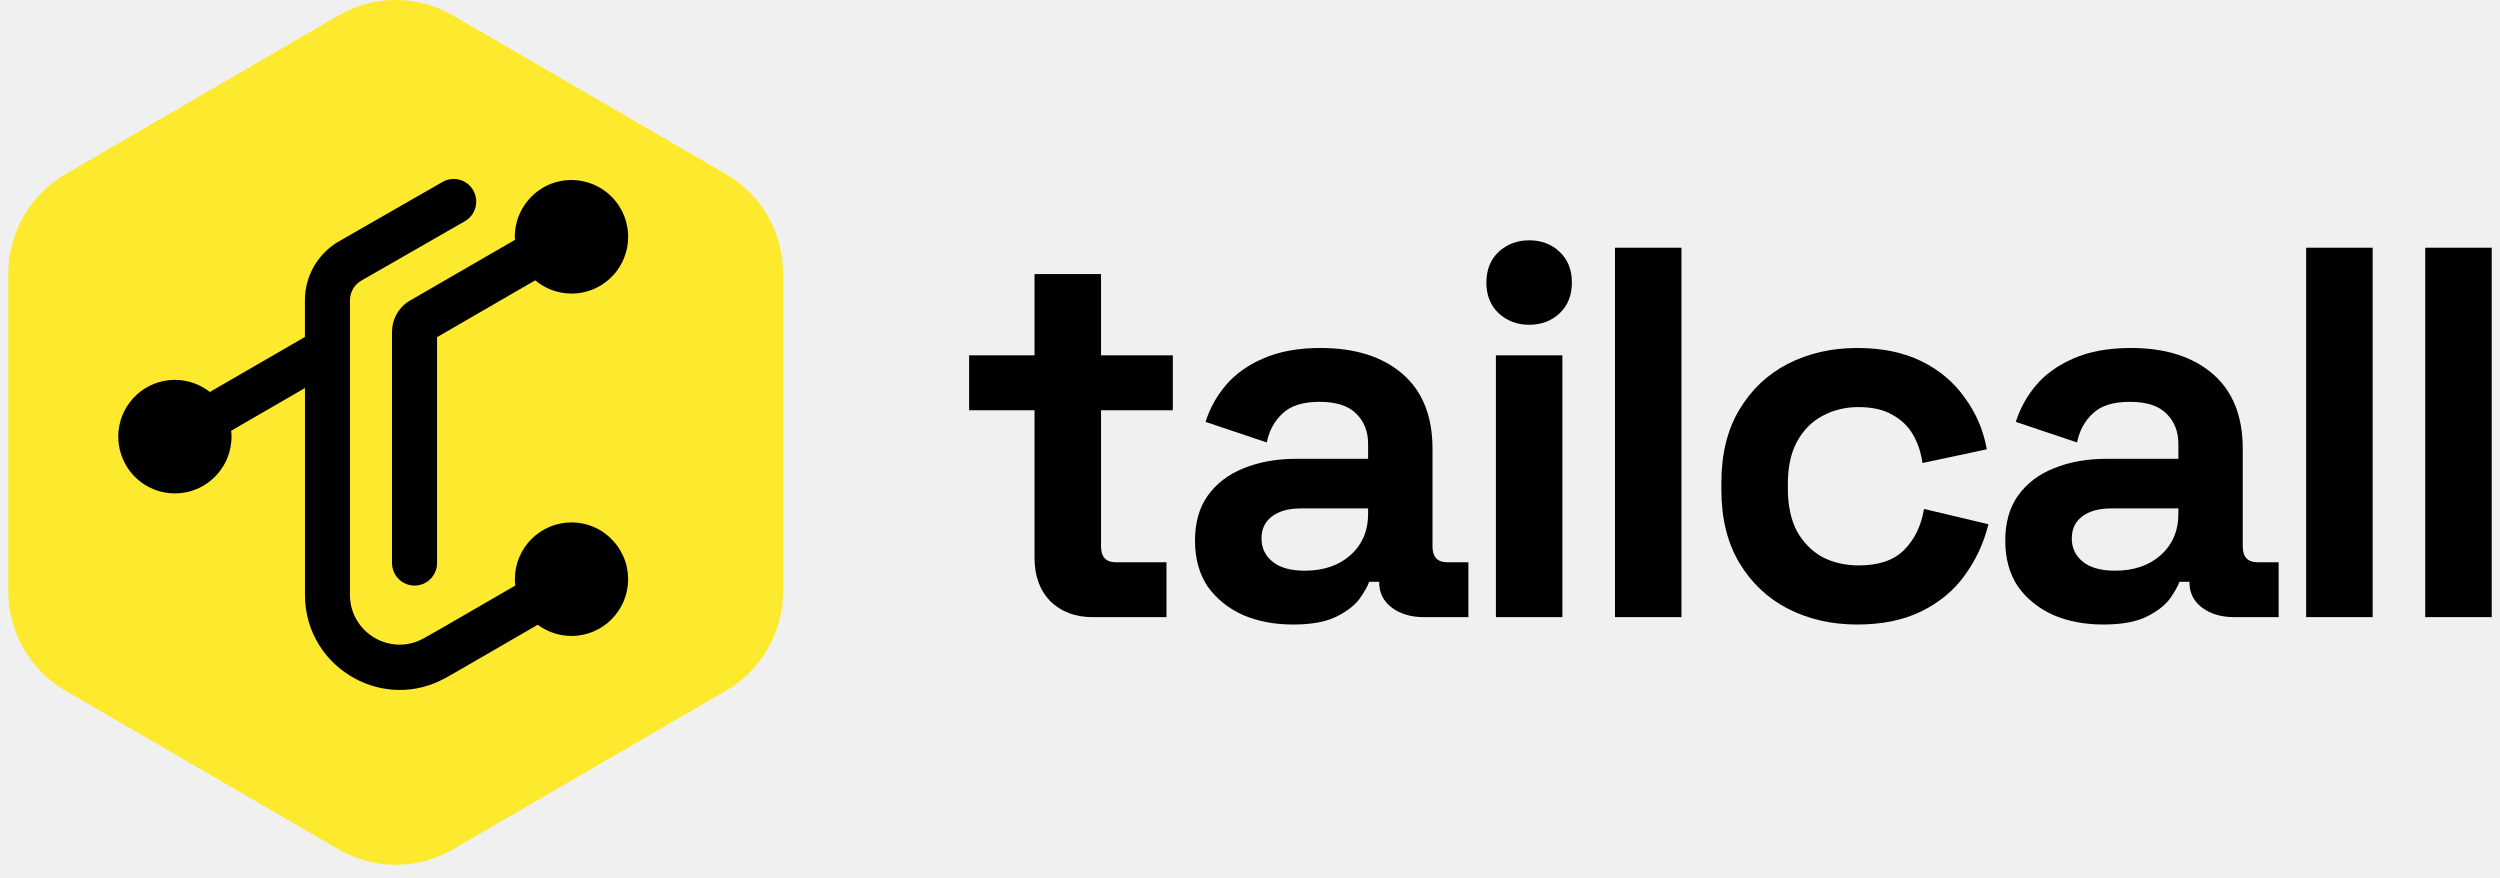
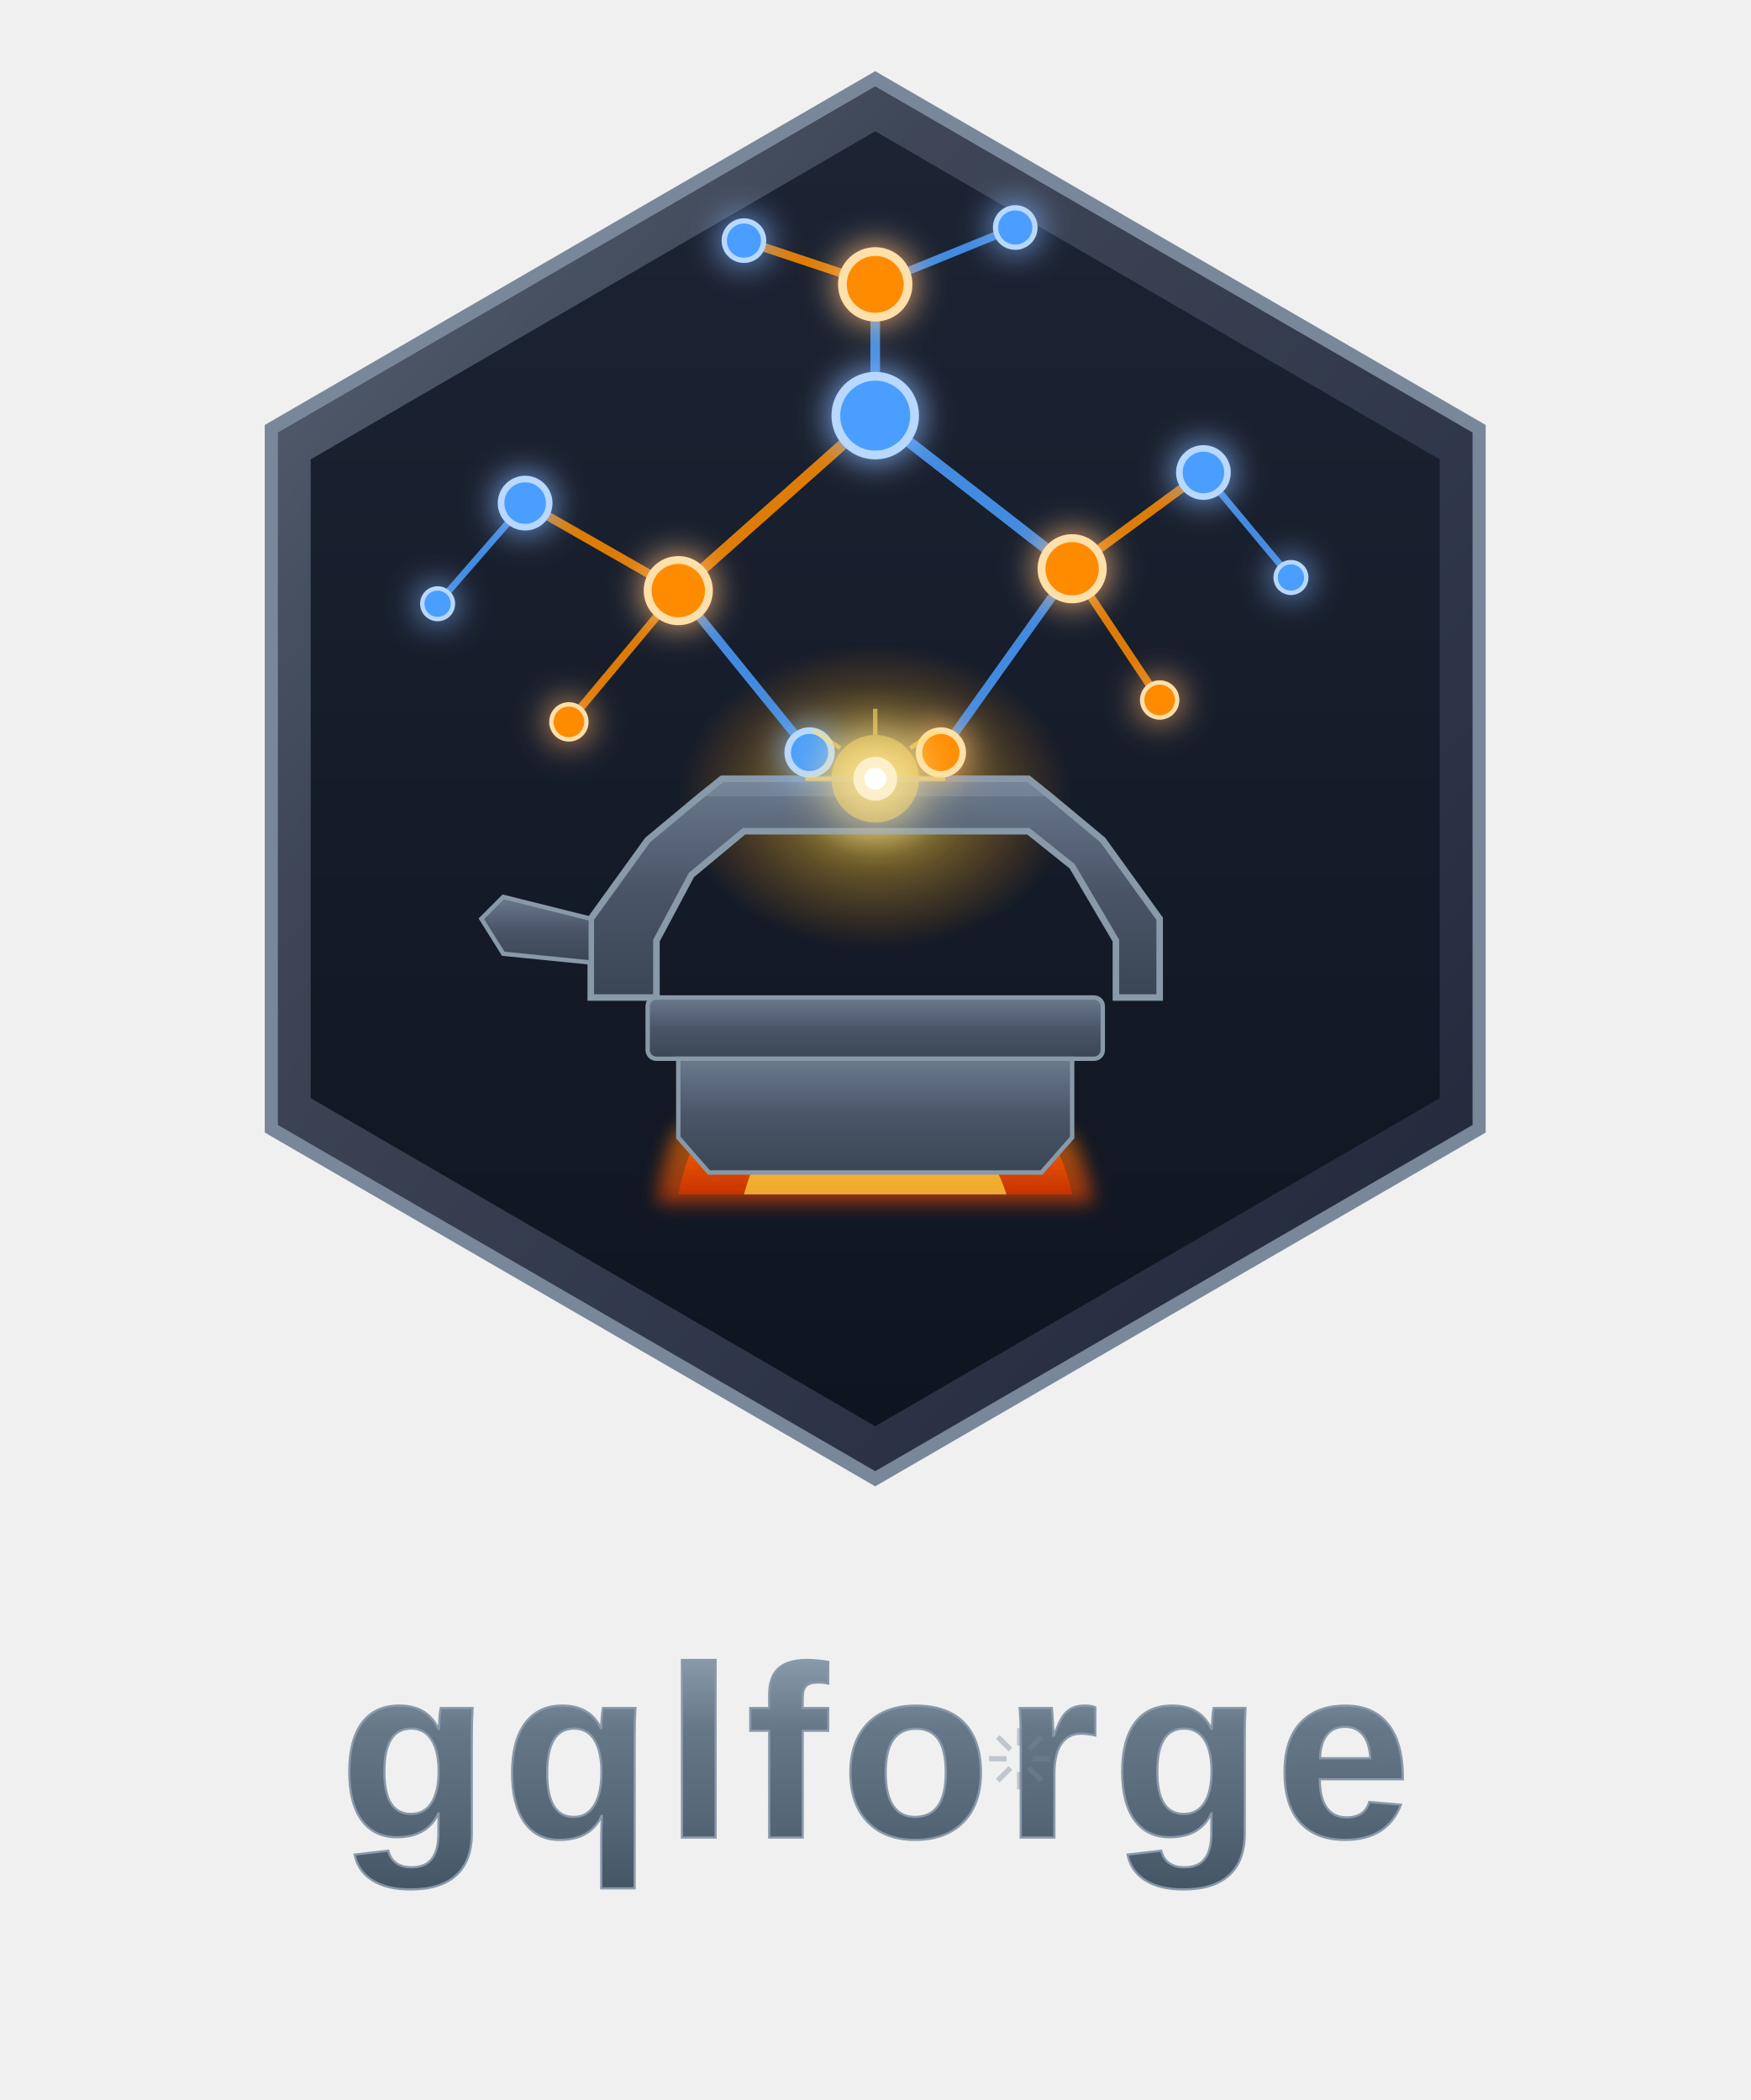
- <svg xmlns="http://www.w3.org/2000/svg" width="151" height="53" viewBox="0 0 151 53" fill="none">
-   <g clip-path="url(#clip0_4963_47)">
-     <path d="M43.852 10.519L42.592 9.786L41.141 8.944L39.626 8.063L38.238 7.256L27.351 0.929C25.216 -0.311 22.585 -0.311 20.451 0.929L3.951 10.519C1.815 11.759 0.5 14.05 0.5 16.53V35.705C0.5 38.186 1.815 40.478 3.951 41.718L12.309 46.573L15.273 48.296L20.451 51.306C22.585 52.546 25.216 52.546 27.351 51.306L43.852 41.718C45.987 40.478 47.301 38.186 47.301 35.705V16.53C47.301 14.049 45.987 11.757 43.852 10.517V10.519Z" fill="#FDEA2E" />
-     <path fill-rule="evenodd" clip-rule="evenodd" d="M37.938 34.983C37.938 36.876 36.407 38.411 34.519 38.411C33.778 38.411 33.094 38.175 32.534 37.774C32.515 37.761 32.497 37.749 32.479 37.735L27.602 40.558L27.546 40.588L26.94 40.931C25.099 41.967 23.052 41.86 21.425 40.977C19.68 40.033 18.419 38.196 18.419 35.926V23.439H18.416L13.965 26.015C13.965 26.015 13.965 26.016 13.963 26.016C13.977 26.136 13.983 26.252 13.983 26.372C13.983 26.843 13.887 27.294 13.715 27.702C13.198 28.935 11.981 29.801 10.563 29.801C10.418 29.801 10.276 29.791 10.136 29.773C9.55 29.701 9.01 29.479 8.555 29.147C8.167 28.866 7.841 28.504 7.602 28.086C7.386 27.715 7.24 27.299 7.177 26.856C7.154 26.698 7.143 26.536 7.143 26.372C7.143 26.248 7.15 26.124 7.163 26.003C7.347 24.282 8.8 22.944 10.563 22.944C11.36 22.944 12.092 23.217 12.672 23.675L18.416 20.352V18.136C18.416 16.664 19.203 15.308 20.474 14.576L26.727 10.99C27.381 10.616 28.211 10.842 28.584 11.497C28.957 12.154 28.731 12.987 28.078 13.361L21.826 16.948C21.402 17.191 21.138 17.644 21.138 18.136V35.926C21.138 38.225 23.605 39.674 25.602 38.548L26.473 38.058L31.12 35.368C31.109 35.276 31.102 35.182 31.101 35.088C31.098 35.053 31.098 35.019 31.098 34.983C31.098 33.089 32.63 31.554 34.519 31.554C34.565 31.554 34.612 31.556 34.657 31.557C34.692 31.558 34.726 31.56 34.761 31.563C34.791 31.565 34.82 31.567 34.851 31.571C34.96 31.581 35.066 31.596 35.173 31.618C35.207 31.625 35.243 31.632 35.278 31.64C35.312 31.647 35.347 31.655 35.382 31.665C35.415 31.673 35.446 31.682 35.478 31.691C35.521 31.704 35.564 31.716 35.605 31.73C35.612 31.733 35.619 31.736 35.627 31.738C35.684 31.758 35.741 31.779 35.796 31.802C35.858 31.827 35.92 31.855 35.981 31.883C36.128 31.953 36.27 32.033 36.404 32.123C36.443 32.148 36.482 32.175 36.517 32.203C36.527 32.209 36.538 32.216 36.548 32.223C36.549 32.225 36.549 32.226 36.551 32.226C37.293 32.776 37.806 33.621 37.915 34.589C37.929 34.704 37.937 34.821 37.937 34.94C37.938 34.953 37.938 34.969 37.938 34.983Z" fill="black" />
-     <path fill-rule="evenodd" clip-rule="evenodd" d="M37.941 14.303C37.941 14.746 37.857 15.17 37.703 15.558C37.677 15.622 37.651 15.685 37.622 15.749C37.607 15.78 37.591 15.812 37.576 15.842C37.546 15.906 37.513 15.968 37.475 16.029C37.462 16.054 37.446 16.079 37.431 16.104C37.377 16.192 37.319 16.277 37.258 16.359C37.227 16.402 37.193 16.443 37.16 16.483C37.133 16.517 37.105 16.55 37.076 16.582C37.073 16.586 37.07 16.589 37.066 16.591C37.051 16.609 37.034 16.627 37.018 16.644C37.003 16.662 36.986 16.679 36.968 16.695C36.956 16.711 36.94 16.726 36.925 16.74C36.873 16.794 36.817 16.845 36.761 16.892C36.729 16.921 36.697 16.947 36.664 16.974C36.555 17.062 36.441 17.144 36.323 17.218C36.299 17.233 36.276 17.247 36.252 17.259C36.172 17.308 36.089 17.352 36.005 17.393C35.556 17.61 35.053 17.731 34.522 17.731C33.686 17.731 32.92 17.431 32.327 16.932L26.399 20.363V34.003C26.399 34.758 25.79 35.369 25.038 35.369C24.286 35.369 23.677 34.758 23.677 34.003V20.043C23.677 19.306 24.046 18.625 24.65 18.222C24.658 18.218 24.665 18.212 24.672 18.208C24.673 18.208 24.674 18.208 24.676 18.205L24.774 18.148L31.104 14.486C31.104 14.472 31.104 14.458 31.101 14.446C31.098 14.399 31.094 14.353 31.094 14.305C31.094 13.774 31.215 13.271 31.429 12.824C31.98 11.67 33.154 10.872 34.515 10.872C34.605 10.872 34.692 10.876 34.78 10.883H34.782C34.849 10.889 34.917 10.896 34.983 10.907C34.983 10.907 34.985 10.907 34.987 10.907C35.055 10.918 35.123 10.929 35.189 10.941C35.191 10.941 35.192 10.943 35.195 10.943C35.216 10.947 35.238 10.952 35.258 10.957C35.29 10.963 35.321 10.97 35.351 10.979C35.408 10.993 35.463 11.008 35.518 11.024C35.539 11.03 35.558 11.037 35.579 11.044C35.6 11.049 35.619 11.056 35.64 11.065C35.68 11.079 35.721 11.094 35.76 11.109C35.981 11.193 36.19 11.302 36.385 11.43C36.792 11.695 37.139 12.045 37.401 12.455C37.642 12.831 37.811 13.257 37.89 13.714C37.925 13.906 37.941 14.102 37.941 14.303Z" fill="black" />
+ <svg xmlns="http://www.w3.org/2000/svg" viewBox="0 0 400 480" width="400" height="480">
+   <defs>
+     <linearGradient id="hexBorder" x1="0%" y1="0%" x2="100%" y2="100%">
+       <stop offset="0%" stop-color="#5a6577" />
+       <stop offset="30%" stop-color="#3d4556" />
+       <stop offset="70%" stop-color="#2d3448" />
+       <stop offset="100%" stop-color="#1e2536" />
+     </linearGradient>
+     <linearGradient id="hexFill" x1="0%" y1="0%" x2="0%" y2="100%">
+       <stop offset="0%" stop-color="#1c2333" />
+       <stop offset="100%" stop-color="#0f1520" />
+     </linearGradient>
+     <radialGradient id="centralGlow" cx="50%" cy="48%" r="25%">
+       <stop offset="0%" stop-color="#ffeaa0" stop-opacity="0.9" />
+       <stop offset="40%" stop-color="#ffcc33" stop-opacity="0.4" />
+       <stop offset="100%" stop-color="#ff8c00" stop-opacity="0" />
+     </radialGradient>
+     <linearGradient id="flameGrad1" x1="0%" y1="100%" x2="0%" y2="0%">
+       <stop offset="0%" stop-color="#cc3300" />
+       <stop offset="40%" stop-color="#ff6600" />
+       <stop offset="70%" stop-color="#ff9900" />
+       <stop offset="100%" stop-color="#ffcc00" />
+     </linearGradient>
+     <linearGradient id="flameGrad2" x1="0%" y1="100%" x2="0%" y2="0%">
+       <stop offset="0%" stop-color="#ff4400" />
+       <stop offset="50%" stop-color="#ff8800" />
+       <stop offset="100%" stop-color="#ffdd44" />
+     </linearGradient>
+     <linearGradient id="anvilGrad" x1="0%" y1="0%" x2="0%" y2="100%">
+       <stop offset="0%" stop-color="#6b7a8d" />
+       <stop offset="50%" stop-color="#4a5568" />
+       <stop offset="100%" stop-color="#3a4555" />
+     </linearGradient>
+     <linearGradient id="textGrad" x1="0%" y1="0%" x2="0%" y2="100%">
+       <stop offset="0%" stop-color="#8899aa" />
+       <stop offset="30%" stop-color="#667788" />
+       <stop offset="70%" stop-color="#556677" />
+       <stop offset="100%" stop-color="#445566" />
+     </linearGradient>
+     <filter id="glowFilter" x="-30%" y="-30%" width="160%" height="160%">
+       <feGaussianBlur stdDeviation="4" result="blur" />
+       <feMerge>
+         <feMergeNode in="blur" />
+         <feMergeNode in="SourceGraphic" />
+       </feMerge>
+     </filter>
+     <filter id="sparkFilter" x="-50%" y="-50%" width="200%" height="200%">
+       <feGaussianBlur stdDeviation="6" result="blur" />
+       <feMerge>
+         <feMergeNode in="blur" />
+         <feMergeNode in="blur" />
+         <feMergeNode in="SourceGraphic" />
+       </feMerge>
+     </filter>
+     <filter id="flameBlur">
+       <feGaussianBlur stdDeviation="2" />
+     </filter>
+   </defs>
+   <polygon points="200,18 338,98 338,258 200,338 62,258 62,98" fill="url(#hexBorder)" stroke="#78879a" stroke-width="3" />
+   <polygon points="200,30 329,105 329,251 200,326 71,251 71,105" fill="url(#hexFill)" />
+   <ellipse cx="200" cy="185" rx="90" ry="70" fill="url(#centralGlow)" />
+   <g filter="url(#flameBlur)" opacity="0.6">
+     <path d="M150,275 Q155,245 162,265 Q168,235 175,258 Q180,225 188,255 Q192,220 200,250 Q208,218 212,255 Q218,228 225,258 Q230,238 238,265 Q244,248 250,275 Z" fill="url(#flameGrad2)" />
  </g>
-   <path d="M65.993 37.275C64.951 37.275 64.101 36.956 63.443 36.319C62.805 35.66 62.486 34.789 62.486 33.705V24.779H58.534V21.464H62.486V16.555H66.503V21.464H70.838V24.779H66.503V33.004C66.503 33.641 66.8 33.96 67.395 33.96H70.455V37.275H65.993Z" fill="black" />
-   <path d="M78.107 37.721C76.981 37.721 75.972 37.53 75.079 37.147C74.187 36.744 73.475 36.17 72.943 35.426C72.433 34.661 72.178 33.737 72.178 32.653C72.178 31.569 72.433 30.666 72.943 29.943C73.475 29.2 74.197 28.647 75.111 28.286C76.046 27.903 77.109 27.712 78.299 27.712H82.634V26.82C82.634 26.076 82.4 25.47 81.933 25.003C81.465 24.514 80.721 24.27 79.701 24.27C78.702 24.27 77.959 24.503 77.47 24.971C76.981 25.417 76.662 26.001 76.513 26.724L72.816 25.481C73.071 24.673 73.475 23.94 74.027 23.281C74.601 22.601 75.355 22.059 76.29 21.656C77.247 21.231 78.405 21.018 79.765 21.018C81.847 21.018 83.494 21.539 84.706 22.58C85.917 23.621 86.523 25.13 86.523 27.107V33.004C86.523 33.641 86.82 33.96 87.415 33.96H88.69V37.275H86.013C85.226 37.275 84.578 37.084 84.068 36.701C83.558 36.319 83.303 35.809 83.303 35.171V35.139H82.698C82.612 35.394 82.421 35.734 82.124 36.159C81.826 36.563 81.359 36.924 80.721 37.243C80.084 37.562 79.212 37.721 78.107 37.721ZM78.809 34.47C79.935 34.47 80.849 34.162 81.55 33.545C82.272 32.908 82.634 32.069 82.634 31.027V30.709H78.585C77.842 30.709 77.257 30.868 76.832 31.187C76.407 31.505 76.195 31.952 76.195 32.525C76.195 33.099 76.418 33.567 76.864 33.928C77.31 34.289 77.959 34.47 78.809 34.47Z" fill="black" />
-   <path d="M90.352 37.275V21.464H94.368V37.275H90.352ZM92.36 19.616C91.637 19.616 91.021 19.382 90.511 18.914C90.022 18.447 89.778 17.831 89.778 17.066C89.778 16.3 90.022 15.684 90.511 15.217C91.021 14.749 91.637 14.515 92.36 14.515C93.104 14.515 93.72 14.749 94.209 15.217C94.698 15.684 94.942 16.3 94.942 17.066C94.942 17.831 94.698 18.447 94.209 18.914C93.72 19.382 93.104 19.616 92.36 19.616Z" fill="black" />
-   <path d="M97.544 37.275V14.962H101.56V37.275H97.544Z" fill="black" />
-   <path d="M112.163 37.721C110.633 37.721 109.241 37.403 107.987 36.765C106.755 36.127 105.777 35.203 105.055 33.992C104.332 32.78 103.971 31.314 103.971 29.593V29.146C103.971 27.425 104.332 25.959 105.055 24.748C105.777 23.536 106.755 22.612 107.987 21.974C109.241 21.337 110.633 21.018 112.163 21.018C113.672 21.018 114.968 21.284 116.052 21.815C117.136 22.346 118.007 23.079 118.666 24.015C119.346 24.928 119.792 25.97 120.005 27.138L116.116 27.967C116.031 27.33 115.839 26.756 115.542 26.246C115.244 25.736 114.819 25.332 114.267 25.035C113.736 24.737 113.066 24.588 112.259 24.588C111.451 24.588 110.718 24.769 110.059 25.13C109.422 25.47 108.912 25.991 108.529 26.692C108.168 27.372 107.987 28.212 107.987 29.21V29.529C107.987 30.528 108.168 31.378 108.529 32.079C108.912 32.759 109.422 33.28 110.059 33.641C110.718 33.981 111.451 34.151 112.259 34.151C113.47 34.151 114.384 33.843 115 33.227C115.637 32.589 116.041 31.76 116.211 30.74L120.1 31.665C119.824 32.791 119.346 33.822 118.666 34.757C118.007 35.67 117.136 36.393 116.052 36.924C114.968 37.456 113.672 37.721 112.163 37.721Z" fill="black" />
-   <path d="M127.047 37.721C125.921 37.721 124.911 37.53 124.019 37.147C123.126 36.744 122.414 36.17 121.883 35.426C121.373 34.661 121.118 33.737 121.118 32.653C121.118 31.569 121.373 30.666 121.883 29.943C122.414 29.2 123.137 28.647 124.051 28.286C124.986 27.903 126.048 27.712 127.238 27.712H131.574V26.82C131.574 26.076 131.34 25.47 130.872 25.003C130.405 24.514 129.661 24.27 128.641 24.27C127.642 24.27 126.898 24.503 126.41 24.971C125.921 25.417 125.602 26.001 125.453 26.724L121.756 25.481C122.011 24.673 122.414 23.94 122.967 23.281C123.541 22.601 124.295 22.059 125.23 21.656C126.186 21.231 127.345 21.018 128.705 21.018C130.787 21.018 132.434 21.539 133.646 22.58C134.857 23.621 135.462 25.13 135.462 27.107V33.004C135.462 33.641 135.76 33.96 136.355 33.96H137.63V37.275H134.952C134.166 37.275 133.518 37.084 133.008 36.701C132.498 36.319 132.243 35.809 132.243 35.171V35.139H131.637C131.552 35.394 131.361 35.734 131.064 36.159C130.766 36.563 130.299 36.924 129.661 37.243C129.023 37.562 128.152 37.721 127.047 37.721ZM127.748 34.47C128.875 34.47 129.788 34.162 130.49 33.545C131.212 32.908 131.574 32.069 131.574 31.027V30.709H127.525C126.782 30.709 126.197 30.868 125.772 31.187C125.347 31.505 125.135 31.952 125.135 32.525C125.135 33.099 125.358 33.567 125.804 33.928C126.25 34.289 126.898 34.47 127.748 34.47Z" fill="black" />
-   <path d="M139.292 37.275V14.962H143.308V37.275H139.292Z" fill="black" />
-   <path d="M146.484 37.275V14.962H150.5V37.275H146.484Z" fill="black" />
-   <defs>
-     <clipPath id="clip0_4963_47">
-       <rect width="46.801" height="52.236" fill="white" transform="translate(0.5)" />
-     </clipPath>
-   </defs>
+   <path d="M155,273 Q160,250 165,268 Q170,240 178,262 Q182,230 190,258 Q195,222 200,252 Q205,225 210,258 Q216,232 222,262 Q228,242 235,268 Q240,252 245,273 Z" fill="url(#flameGrad1)" opacity="0.9" />
+   <path d="M170,273 Q175,255 180,268 Q185,242 192,263 Q196,235 200,258 Q204,238 208,263 Q213,245 220,268 Q225,258 230,273 Z" fill="#ffdd44" opacity="0.7" />
+   <path d="M135,228 L135,210 L148,192 L160,182 L165,178 L235,178 L240,182 L252,192 L265,210 L265,228 L255,228 L255,215 L245,198 L235,190 L170,190 L158,200 L150,215 L150,228 Z" fill="url(#anvilGrad)" stroke="#8899aa" stroke-width="1.5" />
+   <path d="M135,210 L115,205 L110,210 L115,218 L135,220 Z" fill="url(#anvilGrad)" stroke="#8899aa" stroke-width="1" />
+   <path d="M165,178 L235,178 L240,182 L160,182 Z" fill="#8899aa" opacity="0.4" />
+   <rect x="148" y="228" width="104" height="14" rx="2" fill="url(#anvilGrad)" stroke="#8899aa" stroke-width="1" />
+   <path d="M155,242 L155,260 L162,268 L238,268 L245,260 L245,242 Z" fill="url(#anvilGrad)" stroke="#8899aa" stroke-width="1" />
+   <g opacity="0.85">
+     <line x1="200" y1="95" x2="155" y2="135" stroke="#ff8c00" stroke-width="2.5" />
+     <line x1="155" y1="135" x2="120" y2="115" stroke="#ff8c00" stroke-width="2" />
+     <line x1="245" y1="130" x2="275" y2="108" stroke="#ff8c00" stroke-width="2" />
+     <line x1="200" y1="65" x2="170" y2="55" stroke="#ff8c00" stroke-width="2" />
+     <line x1="155" y1="135" x2="130" y2="165" stroke="#ff8c00" stroke-width="1.8" />
+     <line x1="245" y1="130" x2="265" y2="160" stroke="#ff8c00" stroke-width="1.8" />
+     <line x1="200" y1="95" x2="245" y2="130" stroke="#4a9eff" stroke-width="2.5" />
+     <line x1="200" y1="95" x2="200" y2="65" stroke="#4a9eff" stroke-width="2.2" />
+     <line x1="155" y1="135" x2="185" y2="172" stroke="#4a9eff" stroke-width="2" />
+     <line x1="245" y1="130" x2="215" y2="172" stroke="#4a9eff" stroke-width="2" />
+     <line x1="200" y1="65" x2="232" y2="52" stroke="#4a9eff" stroke-width="1.8" />
+     <line x1="120" y1="115" x2="100" y2="138" stroke="#4a9eff" stroke-width="1.5" />
+     <line x1="275" y1="108" x2="295" y2="132" stroke="#4a9eff" stroke-width="1.5" />
+   </g>
+   <g filter="url(#glowFilter)">
+     <circle cx="200" cy="95" r="9" fill="#4a9eff" stroke="#b8d8ff" stroke-width="2" />
+     <circle cx="200" cy="65" r="7.5" fill="#ff8c00" stroke="#ffe0aa" stroke-width="2" />
+     <circle cx="155" cy="135" r="7" fill="#ff8c00" stroke="#ffe0aa" stroke-width="1.8" />
+     <circle cx="245" cy="130" r="7" fill="#ff8c00" stroke="#ffe0aa" stroke-width="1.8" />
+     <circle cx="120" cy="115" r="5.5" fill="#4a9eff" stroke="#b8d8ff" stroke-width="1.5" />
+     <circle cx="275" cy="108" r="5.5" fill="#4a9eff" stroke="#b8d8ff" stroke-width="1.5" />
+     <circle cx="170" cy="55" r="4.5" fill="#4a9eff" stroke="#b8d8ff" stroke-width="1.2" />
+     <circle cx="232" cy="52" r="4.5" fill="#4a9eff" stroke="#b8d8ff" stroke-width="1.2" />
+     <circle cx="185" cy="172" r="5" fill="#4a9eff" stroke="#b8d8ff" stroke-width="1.5" />
+     <circle cx="215" cy="172" r="5" fill="#ff8c00" stroke="#ffe0aa" stroke-width="1.5" />
+     <circle cx="130" cy="165" r="4" fill="#ff8c00" stroke="#ffe0aa" stroke-width="1" />
+     <circle cx="265" cy="160" r="4" fill="#ff8c00" stroke="#ffe0aa" stroke-width="1" />
+     <circle cx="100" cy="138" r="3.5" fill="#4a9eff" stroke="#b8d8ff" stroke-width="1" />
+     <circle cx="295" cy="132" r="3.5" fill="#4a9eff" stroke="#b8d8ff" stroke-width="1" />
+   </g>
+   <g filter="url(#sparkFilter)">
+     <circle cx="200" cy="178" r="10" fill="#ffdd66" opacity="0.5" />
+     <circle cx="200" cy="178" r="5" fill="#fff8dd" opacity="0.8" />
+     <circle cx="200" cy="178" r="2.5" fill="#ffffff" opacity="1" />
+   </g>
+   <g stroke="#ffdd66" stroke-width="1" opacity="0.6">
+     <line x1="200" y1="168" x2="200" y2="162" />
+     <line x1="208" y1="171" x2="214" y2="167" />
+     <line x1="192" y1="171" x2="186" y2="167" />
+     <line x1="210" y1="178" x2="216" y2="178" />
+     <line x1="190" y1="178" x2="184" y2="178" />
+   </g>
+   <text x="200" y="420" text-anchor="middle" font-family="'Arial Black', 'Impact', 'Helvetica Neue', Arial, sans-serif" font-size="56" font-weight="900" fill="url(#textGrad)" letter-spacing="3" stroke="#8899aa" stroke-width="0.5">gqlforge</text>
+   <g transform="translate(233, 402)" fill="none" stroke="#778899" stroke-width="1.2" opacity="0.4">
+     <line x1="0" y1="-3" x2="0" y2="-7" />
+     <line x1="3" y1="0" x2="7" y2="0" />
+     <line x1="0" y1="3" x2="0" y2="7" />
+     <line x1="-3" y1="0" x2="-7" y2="0" />
+     <line x1="2.1" y1="-2.1" x2="5" y2="-5" />
+     <line x1="2.1" y1="2.1" x2="5" y2="5" />
+     <line x1="-2.1" y1="2.1" x2="-5" y2="5" />
+     <line x1="-2.1" y1="-2.1" x2="-5" y2="-5" />
+   </g>
</svg>
